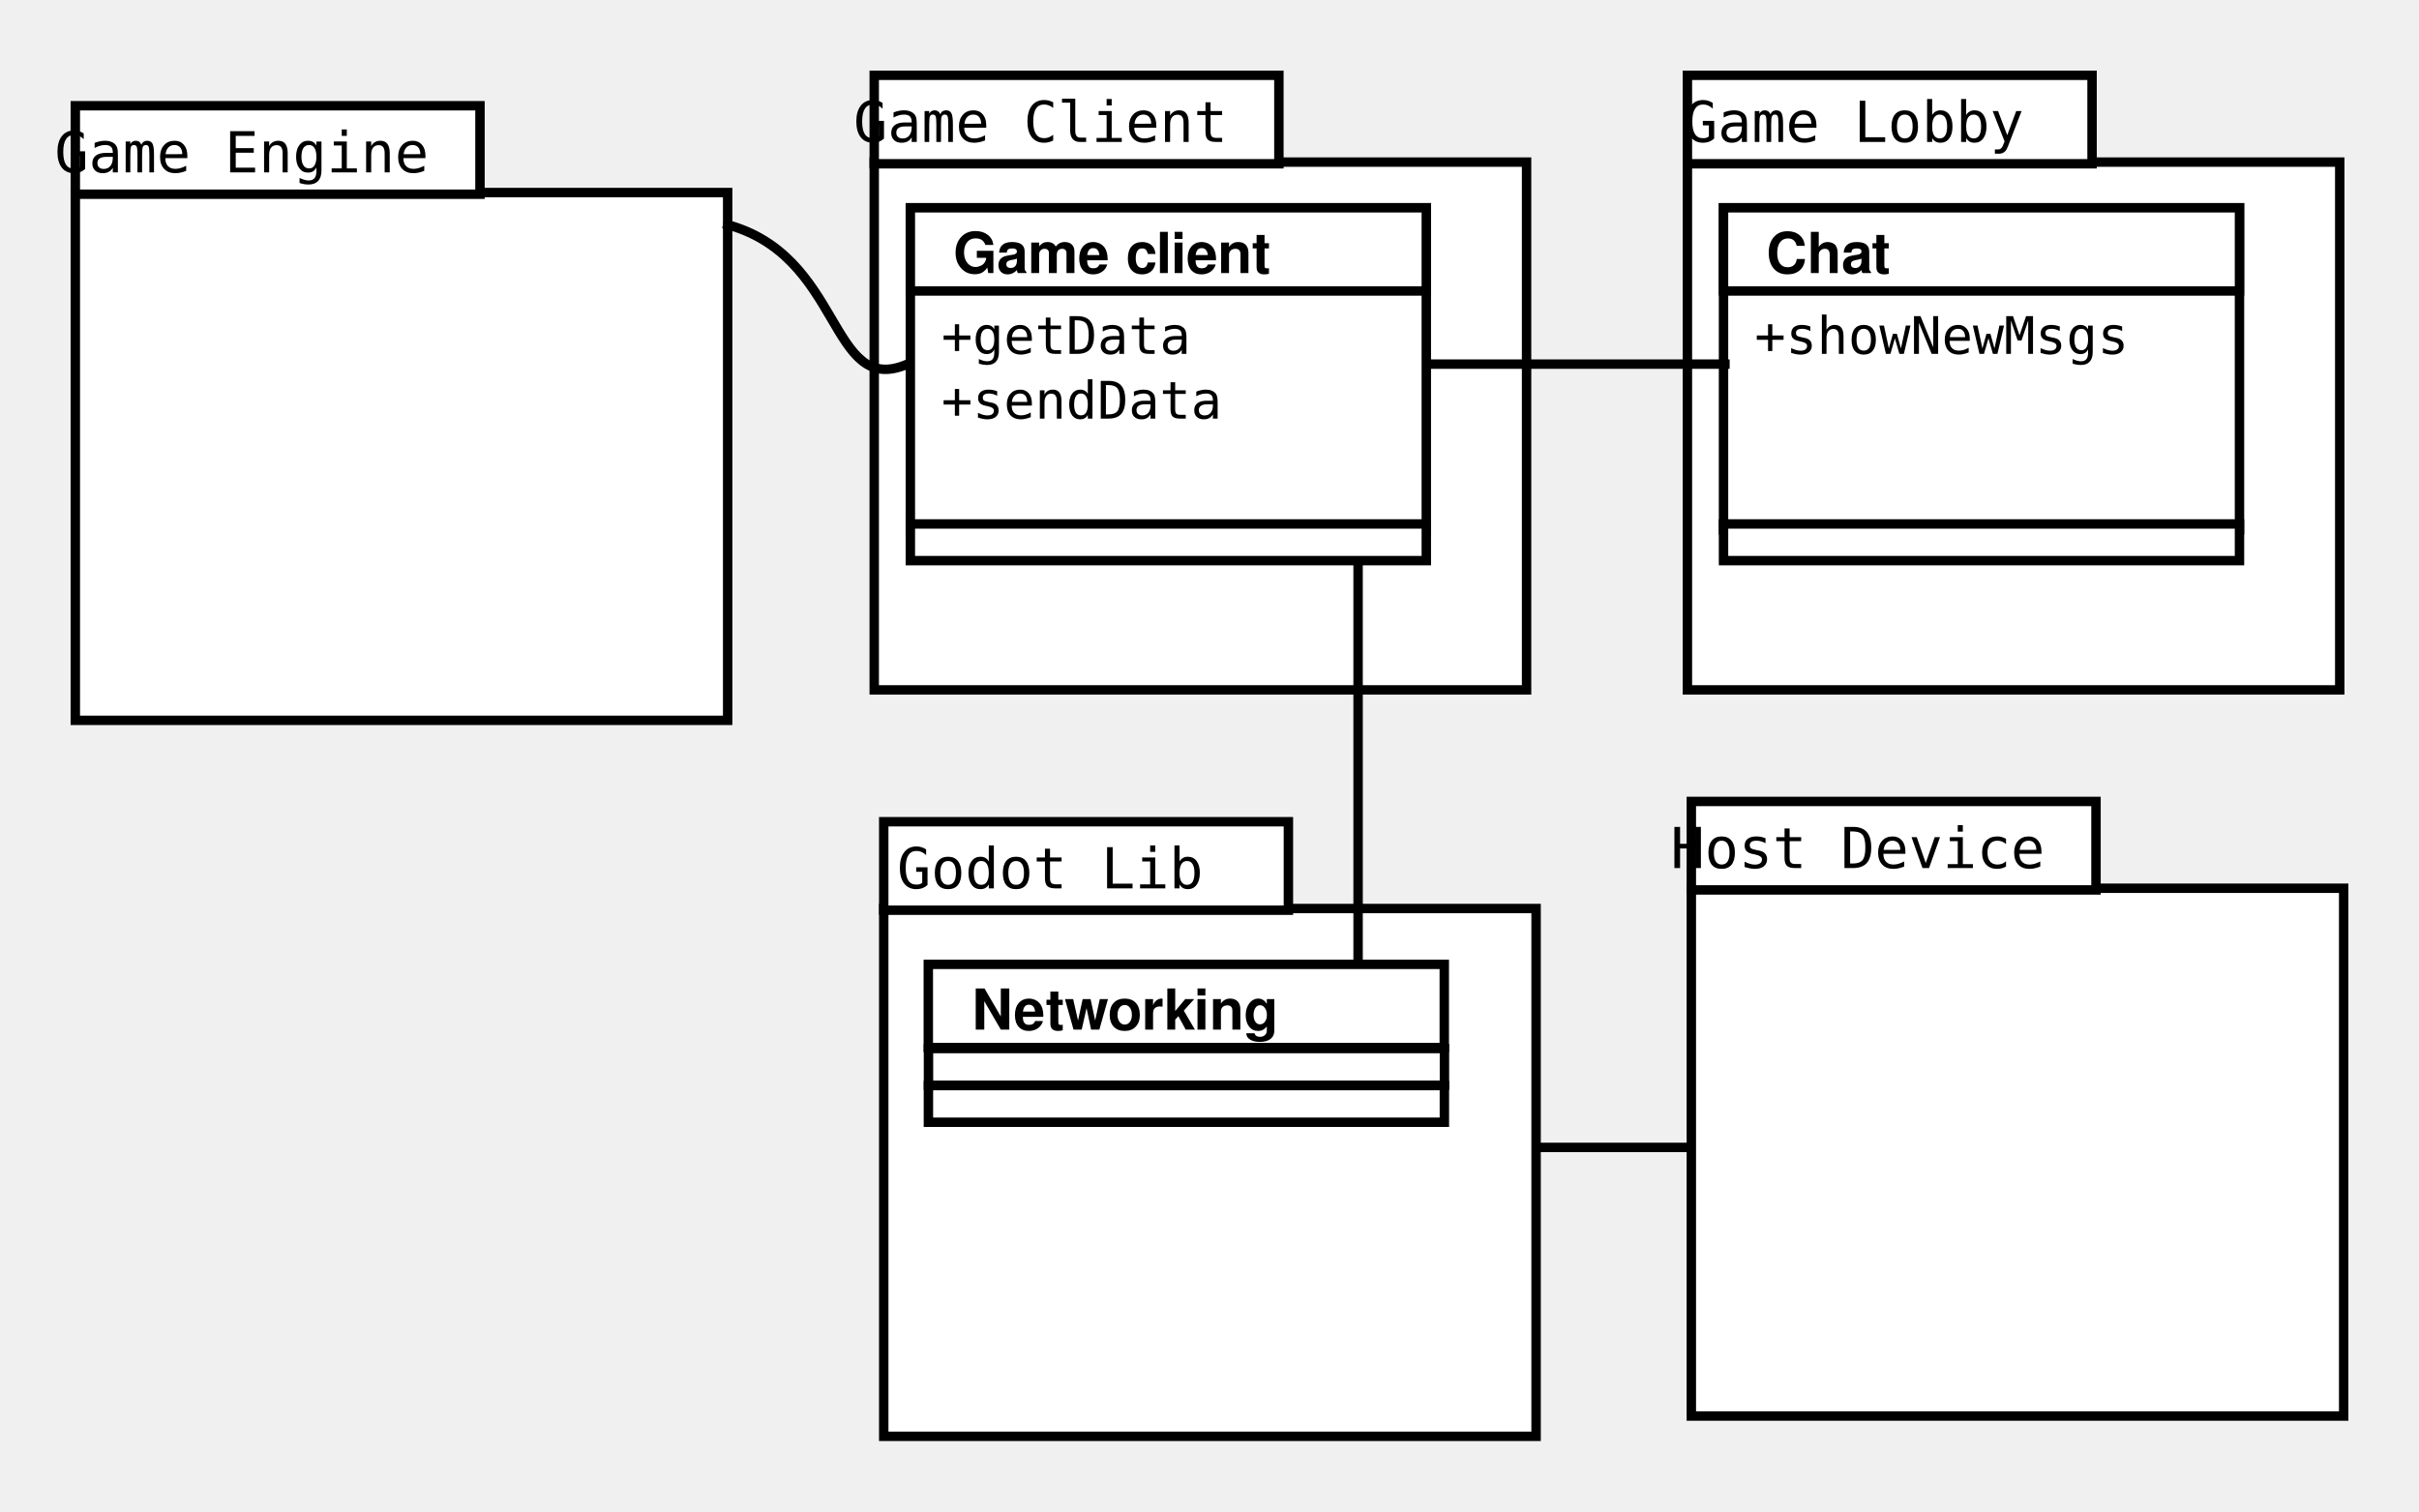
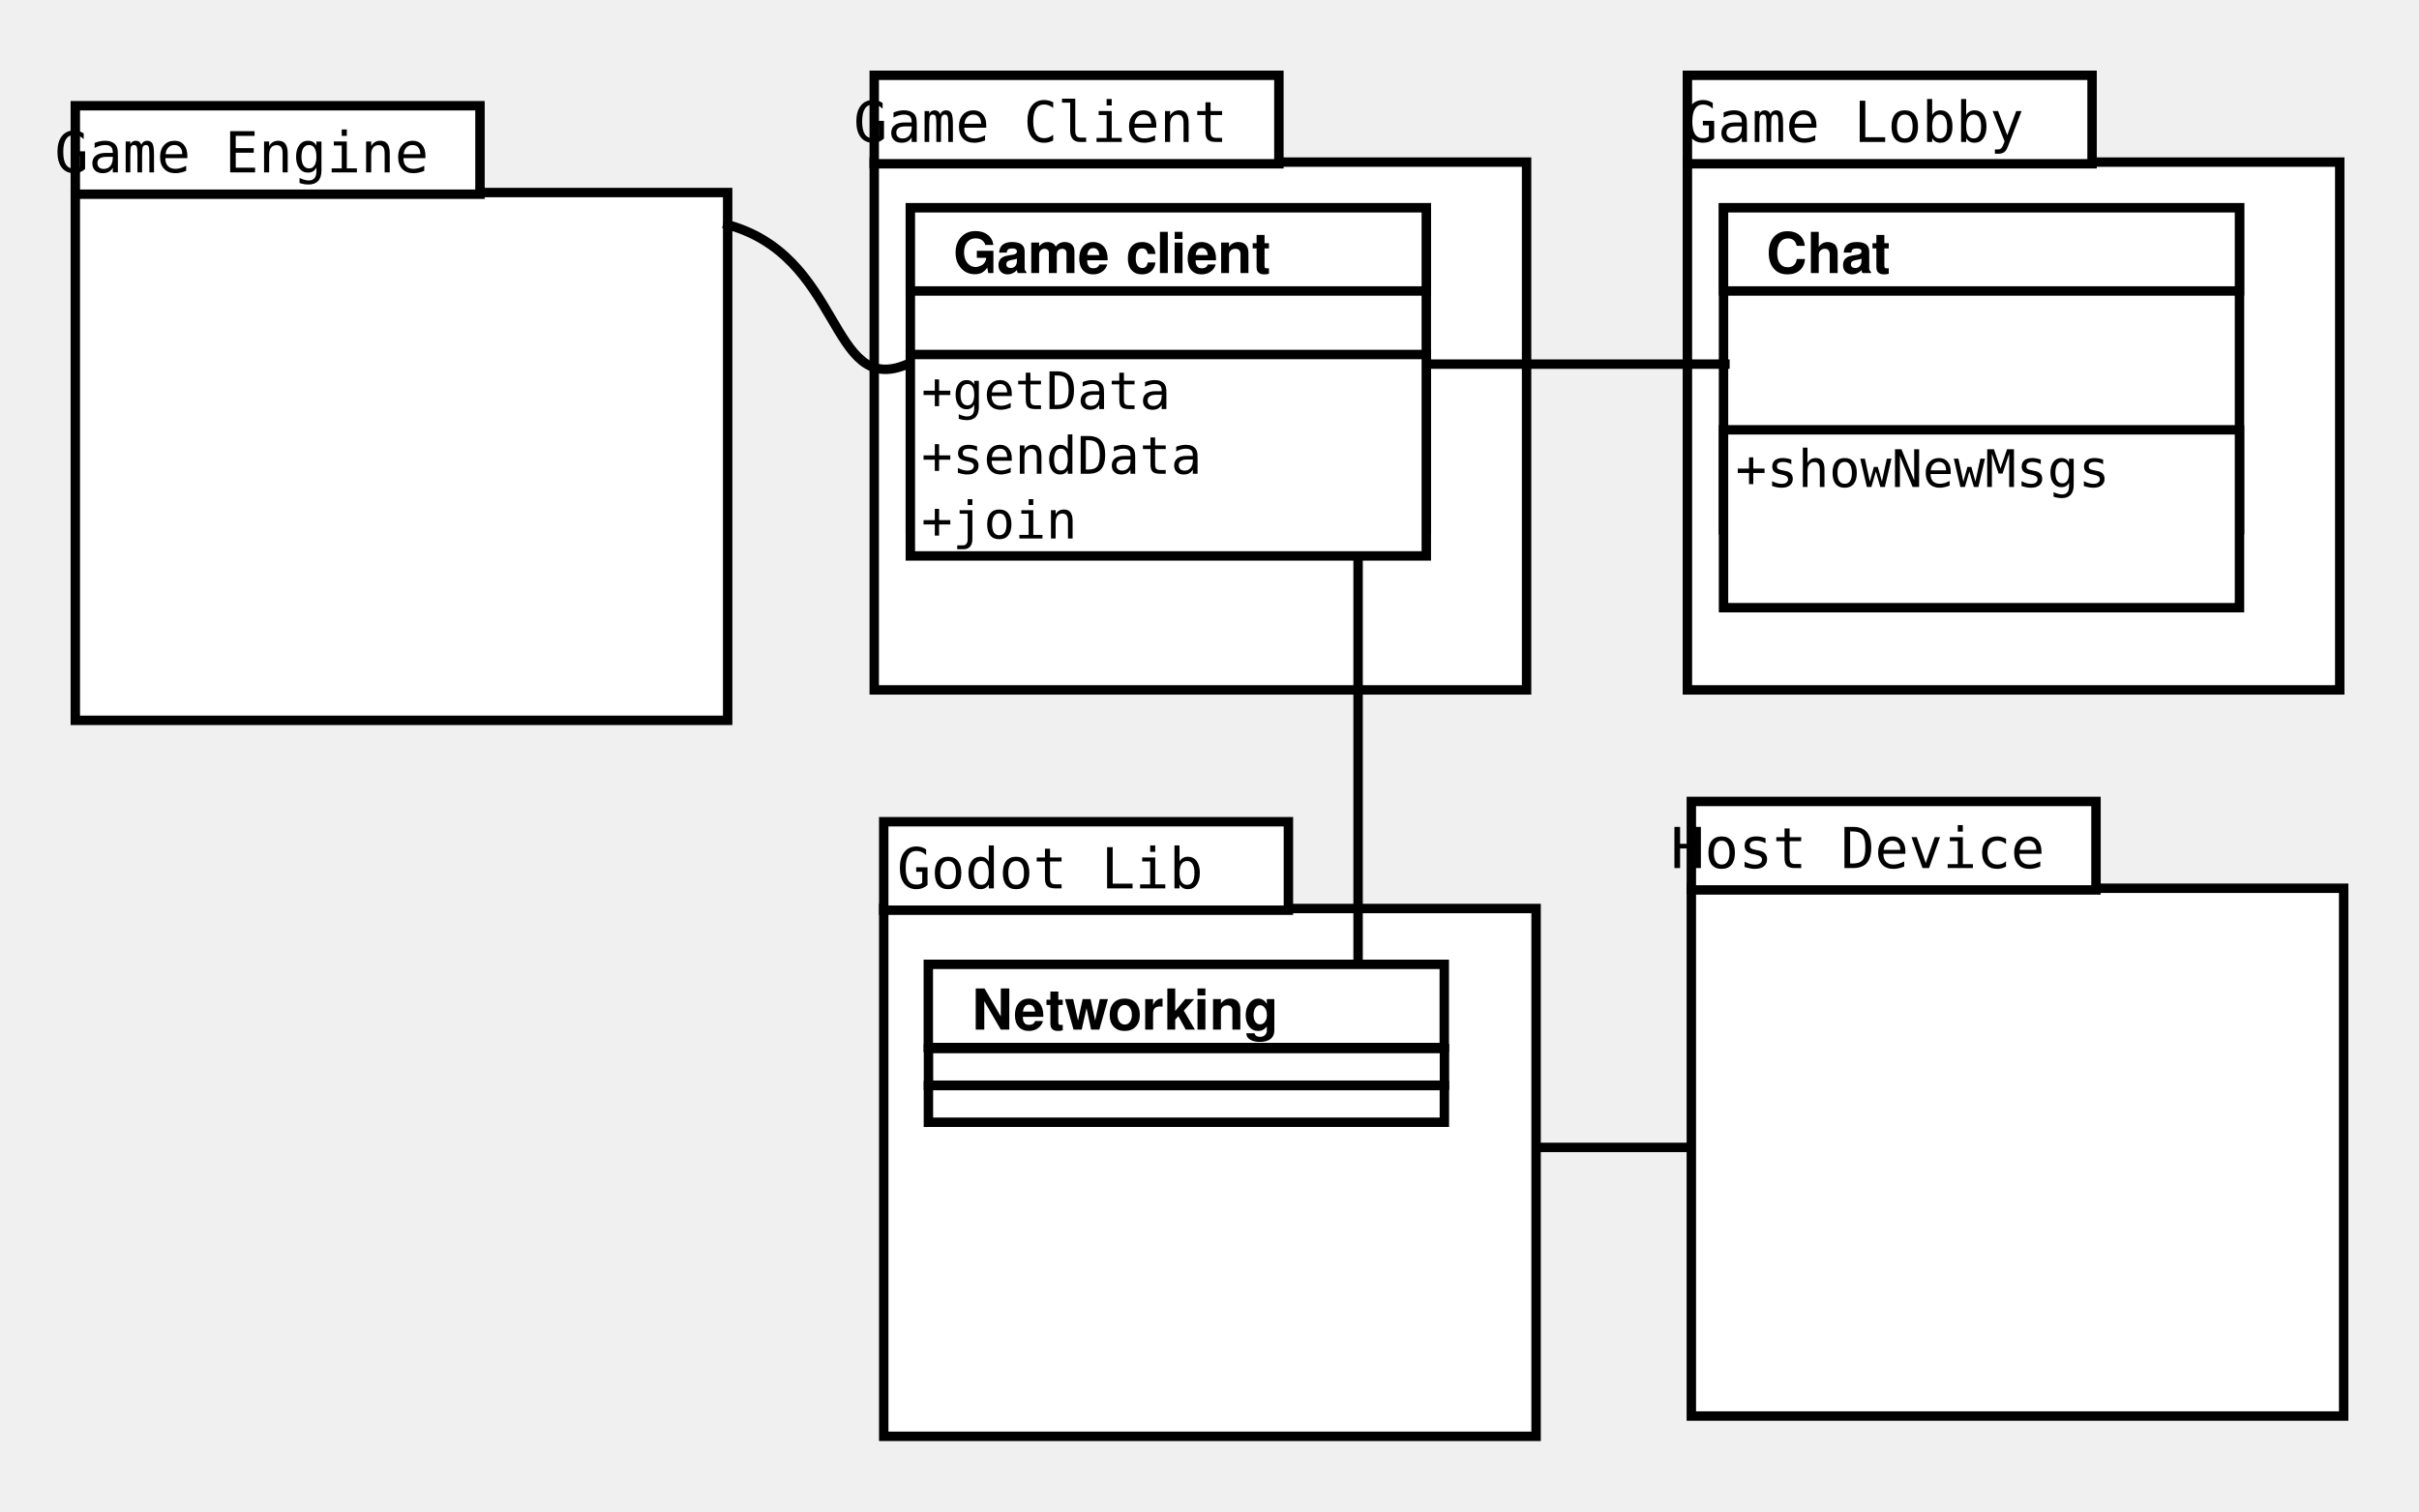
<svg xmlns="http://www.w3.org/2000/svg" width="513.849" height="321.179" id="svg3848" version="1.1">
  <defs id="defs3850" />
  <g id="layer1" transform="translate(1.701967,-2.4984)">
    <path style="fill:none;stroke:#000000;stroke-width:2;stroke-linecap:butt;stroke-linejoin:miter;stroke-miterlimit:4;stroke-opacity:1;stroke-dasharray:none" d="m 367.857,246.291 -65,0" id="path4679" />
    <rect style="fill:#ffffff;fill-opacity:1;stroke:#000000;stroke-width:2;stroke-linejoin:miter;stroke-miterlimit:4;stroke-dasharray:none;stroke-dashoffset:0" id="rect2985" width="138.571" height="112.143" x="14.298" y="43.407" />
    <rect style="fill:#ffffff;fill-opacity:1;stroke:#000000;stroke-width:2;stroke-linejoin:miter;stroke-miterlimit:4;stroke-dasharray:none;stroke-dashoffset:0" id="rect2987" width="85.959" height="18.799" x="14.298" y="24.965" />
    <text xml:space="preserve" style="font-size:12px;font-style:normal;font-weight:normal;line-height:125%;letter-spacing:0px;word-spacing:0px;fill:#000000;fill-opacity:1;stroke:none;font-family:Sans" x="57.441" y="39.122" id="text2989">
      <tspan id="tspan2991" x="57.441" y="39.122" style="font-style:normal;font-variant:normal;font-weight:normal;font-stretch:normal;text-align:center;text-anchor:middle;font-family:Luxi Mono;-inkscape-font-specification:Luxi Mono">Game Engine</tspan>
    </text>
    <rect y="36.94" x="184.004" height="112.143" width="138.571" id="rect3974" style="fill:#ffffff;fill-opacity:1;stroke:#000000;stroke-width:2;stroke-linejoin:miter;stroke-miterlimit:4;stroke-dasharray:none;stroke-dashoffset:0" />
    <rect y="18.498" x="184.004" height="18.799" width="85.959" id="rect3976" style="fill:#ffffff;fill-opacity:1;stroke:#000000;stroke-width:2;stroke-linejoin:miter;stroke-miterlimit:4;stroke-dasharray:none;stroke-dashoffset:0" />
    <text id="text3978" y="32.655" x="227.146" style="font-size:12px;font-style:normal;font-weight:normal;line-height:125%;letter-spacing:0px;word-spacing:0px;fill:#000000;fill-opacity:1;stroke:none;font-family:Sans" xml:space="preserve">
      <tspan style="font-style:normal;font-variant:normal;font-weight:normal;font-stretch:normal;text-align:center;text-anchor:middle;font-family:Luxi Mono;-inkscape-font-specification:Luxi Mono" y="32.655" x="227.146" id="tspan3980">Game Client</tspan>
    </text>
    <rect y="46.646" x="191.676" height="68.41" width="109.602" id="rect2995" style="fill:#ffffff;fill-opacity:1;stroke:#000000;stroke-width:2;stroke-linejoin:miter;stroke-miterlimit:4;stroke-dasharray:none;stroke-dashoffset:0" />
    <rect style="fill:#ffffff;fill-opacity:1;stroke:#000000;stroke-width:2;stroke-linejoin:miter;stroke-miterlimit:4;stroke-dasharray:none;stroke-dashoffset:0" id="rect2993" width="109.602" height="17.678" x="191.676" y="46.646" />
-     <rect y="113.822" x="191.676" height="7.794" width="109.602" id="rect2997" style="fill:#ffffff;fill-opacity:1;stroke:#000000;stroke-width:2;stroke-linejoin:miter;stroke-miterlimit:4;stroke-dasharray:none;stroke-dashoffset:0" />
+     <rect y="77.822" x="191.676" height="42.794" width="109.602" id="rect2997" style="fill:#ffffff;fill-opacity:1;stroke:#000000;stroke-width:2;stroke-linejoin:miter;stroke-miterlimit:4;stroke-dasharray:none;stroke-dashoffset:0" />
    <text xml:space="preserve" style="font-size:12px;font-style:normal;font-weight:normal;line-height:125%;letter-spacing:0px;word-spacing:0px;fill:#000000;fill-opacity:1;stroke:none;font-family:Sans" x="200.799" y="60.514" id="text3003">
      <tspan id="tspan3005" x="200.799" y="60.514" style="font-style:normal;font-variant:normal;font-weight:600;font-stretch:normal;font-family:FreeSans;-inkscape-font-specification:FreeSans Semi-Bold">Game client</tspan>
-     </text>
-     <text id="text3007" y="77.687" x="198.274" style="font-size:12px;font-style:normal;font-weight:normal;line-height:125%;letter-spacing:0px;word-spacing:0px;fill:#000000;fill-opacity:1;stroke:none;font-family:Sans" xml:space="preserve">
-       <tspan style="font-size:11px;font-style:normal;font-variant:normal;font-weight:normal;font-stretch:normal;font-family:Luxi Mono;-inkscape-font-specification:Luxi Mono" y="77.687" x="198.274" id="tspan3009">+getData</tspan>
-       <tspan style="font-size:11px;font-style:normal;font-variant:normal;font-weight:normal;font-stretch:normal;font-family:Luxi Mono;-inkscape-font-specification:Luxi Mono" y="91.437" x="198.274" id="tspan4028">+sendData</tspan>
    </text>
    <rect style="fill:#ffffff;fill-opacity:1;stroke:#000000;stroke-width:2;stroke-linejoin:miter;stroke-miterlimit:4;stroke-dasharray:none;stroke-dashoffset:0" id="rect4030" width="138.571" height="112.143" x="356.74" y="36.94" />
    <rect style="fill:#ffffff;fill-opacity:1;stroke:#000000;stroke-width:2;stroke-linejoin:miter;stroke-miterlimit:4;stroke-dasharray:none;stroke-dashoffset:0" id="rect4032" width="85.959" height="18.799" x="356.74" y="18.498" />
    <text xml:space="preserve" style="font-size:12px;font-style:normal;font-weight:normal;line-height:125%;letter-spacing:0px;word-spacing:0px;fill:#000000;fill-opacity:1;stroke:none;font-family:Sans" x="399.882" y="32.655" id="text4034">
      <tspan id="tspan4036" x="399.882" y="32.655" style="font-style:normal;font-variant:normal;font-weight:normal;font-stretch:normal;text-align:center;text-anchor:middle;font-family:Luxi Mono;-inkscape-font-specification:Luxi Mono">Game Lobby</tspan>
    </text>
    <rect style="fill:#ffffff;fill-opacity:1;stroke:#000000;stroke-width:2;stroke-linejoin:miter;stroke-miterlimit:4;stroke-dasharray:none;stroke-dashoffset:0" id="rect4038" width="109.602" height="68.41" x="364.413" y="46.646" />
    <rect y="46.646" x="364.413" height="17.678" width="109.602" id="rect4040" style="fill:#ffffff;fill-opacity:1;stroke:#000000;stroke-width:2;stroke-linejoin:miter;stroke-miterlimit:4;stroke-dasharray:none;stroke-dashoffset:0" />
-     <rect style="fill:#ffffff;fill-opacity:1;stroke:#000000;stroke-width:2;stroke-linejoin:miter;stroke-miterlimit:4;stroke-dasharray:none;stroke-dashoffset:0" id="rect4042" width="109.602" height="7.794" x="364.413" y="113.822" />
+     <rect style="fill:#ffffff;fill-opacity:1;stroke:#000000;stroke-width:2;stroke-linejoin:miter;stroke-miterlimit:4;stroke-dasharray:none;stroke-dashoffset:0" id="rect4042" width="109.602" height="37.794" x="364.413" y="93.822" />
    <text id="text4044" y="60.514" x="373.535" style="font-size:12px;font-style:normal;font-weight:normal;line-height:125%;letter-spacing:0px;word-spacing:0px;fill:#000000;fill-opacity:1;stroke:none;font-family:Sans" xml:space="preserve">
      <tspan style="font-style:normal;font-variant:normal;font-weight:600;font-stretch:normal;font-family:FreeSans;-inkscape-font-specification:FreeSans Semi-Bold" y="60.514" x="373.535" id="tspan4046">Chat</tspan>
    </text>
-     <text xml:space="preserve" style="font-size:12px;font-style:normal;font-weight:normal;line-height:125%;letter-spacing:0px;word-spacing:0px;fill:#000000;fill-opacity:1;stroke:none;font-family:Sans" x="371.01" y="77.687" id="text4048">
-       <tspan id="tspan4052" x="371.01" y="77.687" style="font-size:11px;font-style:normal;font-variant:normal;font-weight:normal;font-stretch:normal;font-family:Luxi Mono;-inkscape-font-specification:Luxi Mono">+showNewMsgs</tspan>
-       <tspan x="371.01" y="91.437" style="font-size:11px;font-style:normal;font-variant:normal;font-weight:normal;font-stretch:normal;font-family:Luxi Mono;-inkscape-font-specification:Luxi Mono" id="tspan4054" />
+     <text xml:space="preserve" style="font-size:12px;font-style:normal;font-weight:normal;line-height:125%;letter-spacing:0px;word-spacing:0px;fill:#000000;fill-opacity:1;stroke:none;font-family:Sans" x="366.969" y="105.971" id="text4048">
+       <tspan id="tspan4052" x="366.969" y="105.971" style="font-size:11px;font-style:normal;font-variant:normal;font-weight:normal;font-stretch:normal;font-family:Luxi Mono;-inkscape-font-specification:Luxi Mono">+showNewMsgs</tspan>
+       <tspan x="366.969" y="119.721" style="font-size:11px;font-style:normal;font-variant:normal;font-weight:normal;font-stretch:normal;font-family:Luxi Mono;-inkscape-font-specification:Luxi Mono" id="tspan4054" />
    </text>
    <rect y="195.534" x="186.024" height="112.143" width="138.571" id="rect4063" style="fill:#ffffff;fill-opacity:1;stroke:#000000;stroke-width:2;stroke-linejoin:miter;stroke-miterlimit:4;stroke-dasharray:none;stroke-dashoffset:0" />
    <rect y="177.092" x="186.024" height="18.799" width="85.959" id="rect4065" style="fill:#ffffff;fill-opacity:1;stroke:#000000;stroke-width:2;stroke-linejoin:miter;stroke-miterlimit:4;stroke-dasharray:none;stroke-dashoffset:0" />
    <text id="text4067" y="191.248" x="229.167" style="font-size:12px;font-style:normal;font-weight:normal;line-height:125%;letter-spacing:0px;word-spacing:0px;fill:#000000;fill-opacity:1;stroke:none;font-family:Sans" xml:space="preserve">
      <tspan style="font-style:normal;font-variant:normal;font-weight:normal;font-stretch:normal;text-align:center;text-anchor:middle;font-family:Luxi Mono;-inkscape-font-specification:Luxi Mono" y="191.248" x="229.167" id="tspan4069">Godot Lib</tspan>
    </text>
    <rect y="207.394" x="195.491" height="17.678" width="109.602" id="rect4071" style="fill:#ffffff;fill-opacity:1;stroke:#000000;stroke-width:2;stroke-linejoin:miter;stroke-miterlimit:4;stroke-dasharray:none;stroke-dashoffset:0" />
    <text id="text4073" y="221.262" x="204.614" style="font-size:12px;font-style:normal;font-weight:normal;line-height:125%;letter-spacing:0px;word-spacing:0px;fill:#000000;fill-opacity:1;stroke:none;font-family:Sans" xml:space="preserve">
      <tspan style="font-style:normal;font-variant:normal;font-weight:600;font-stretch:normal;font-family:FreeSans;-inkscape-font-specification:FreeSans Semi-Bold" y="221.262" x="204.614" id="tspan4075">Networking</tspan>
    </text>
    <rect style="fill:#ffffff;fill-opacity:1;stroke:#000000;stroke-width:2;stroke-linejoin:miter;stroke-miterlimit:4;stroke-dasharray:none;stroke-dashoffset:0" id="rect4077" width="109.602" height="7.794" x="195.527" y="225.283" />
    <rect y="233.153" x="195.513" height="7.794" width="109.602" id="rect4079" style="fill:#ffffff;fill-opacity:1;stroke:#000000;stroke-width:2;stroke-linejoin:miter;stroke-miterlimit:4;stroke-dasharray:none;stroke-dashoffset:0" />
    <path style="fill:none;stroke:#000000;stroke-width:2;stroke-linecap:butt;stroke-linejoin:miter;stroke-miterlimit:4;stroke-opacity:1;stroke-dasharray:none" d="M 191.071,79.862 C 174.141,87.159 177.675,56.283 151.934,50.014" id="path4081" />
    <path id="path4083" d="m 365.714,79.862 -65,0" style="fill:none;stroke:#000000;stroke-width:2;stroke-linecap:butt;stroke-linejoin:miter;stroke-miterlimit:4;stroke-opacity:1;stroke-dasharray:none" />
    <path style="fill:none;stroke:#000000;stroke-width:2;stroke-linecap:butt;stroke-linejoin:miter;stroke-miterlimit:4;stroke-opacity:1;stroke-dasharray:none" d="m 286.786,206.988 0,-85.914" id="path4085" />
    <rect style="fill:#ffffff;fill-opacity:1;stroke:#000000;stroke-width:2;stroke-linejoin:miter;stroke-miterlimit:4;stroke-dasharray:none;stroke-dashoffset:0" id="rect4653" width="138.571" height="112.143" x="357.575" y="191.226" />
    <rect style="fill:#ffffff;fill-opacity:1;stroke:#000000;stroke-width:2;stroke-linejoin:miter;stroke-miterlimit:4;stroke-dasharray:none;stroke-dashoffset:0" id="rect4655" width="85.959" height="18.799" x="357.575" y="172.784" />
    <text xml:space="preserve" style="font-size:12px;font-style:normal;font-weight:normal;line-height:125%;letter-spacing:0px;word-spacing:0px;fill:#000000;fill-opacity:1;stroke:none;font-family:Sans" x="400.718" y="186.94" id="text4657">
      <tspan id="tspan4659" x="400.718" y="186.94" style="font-style:normal;font-variant:normal;font-weight:normal;font-stretch:normal;text-align:center;text-anchor:middle;font-family:Luxi Mono;-inkscape-font-specification:Luxi Mono">Host Device</tspan>
    </text>
+     <text id="text3007" y="89.409" x="194.013" style="font-size:12px;font-style:normal;font-weight:normal;line-height:125%;letter-spacing:0px;word-spacing:0px;fill:#000000;fill-opacity:1;stroke:none;font-family:Sans" xml:space="preserve">
+       <tspan style="font-size:11px;font-style:normal;font-variant:normal;font-weight:normal;font-stretch:normal;font-family:Luxi Mono;-inkscape-font-specification:Luxi Mono" y="89.409" x="194.013" id="tspan3009">+getData</tspan>
+       <tspan style="font-size:11px;font-style:normal;font-variant:normal;font-weight:normal;font-stretch:normal;font-family:Luxi Mono;-inkscape-font-specification:Luxi Mono" y="103.159" x="194.013" id="tspan4028">+sendData</tspan>
+       <tspan style="font-size:11px;font-style:normal;font-variant:normal;font-weight:normal;font-stretch:normal;font-family:Luxi Mono;-inkscape-font-specification:Luxi Mono" y="116.909" x="194.013" id="tspan3813">+join</tspan>
+     </text>
  </g>
</svg>
